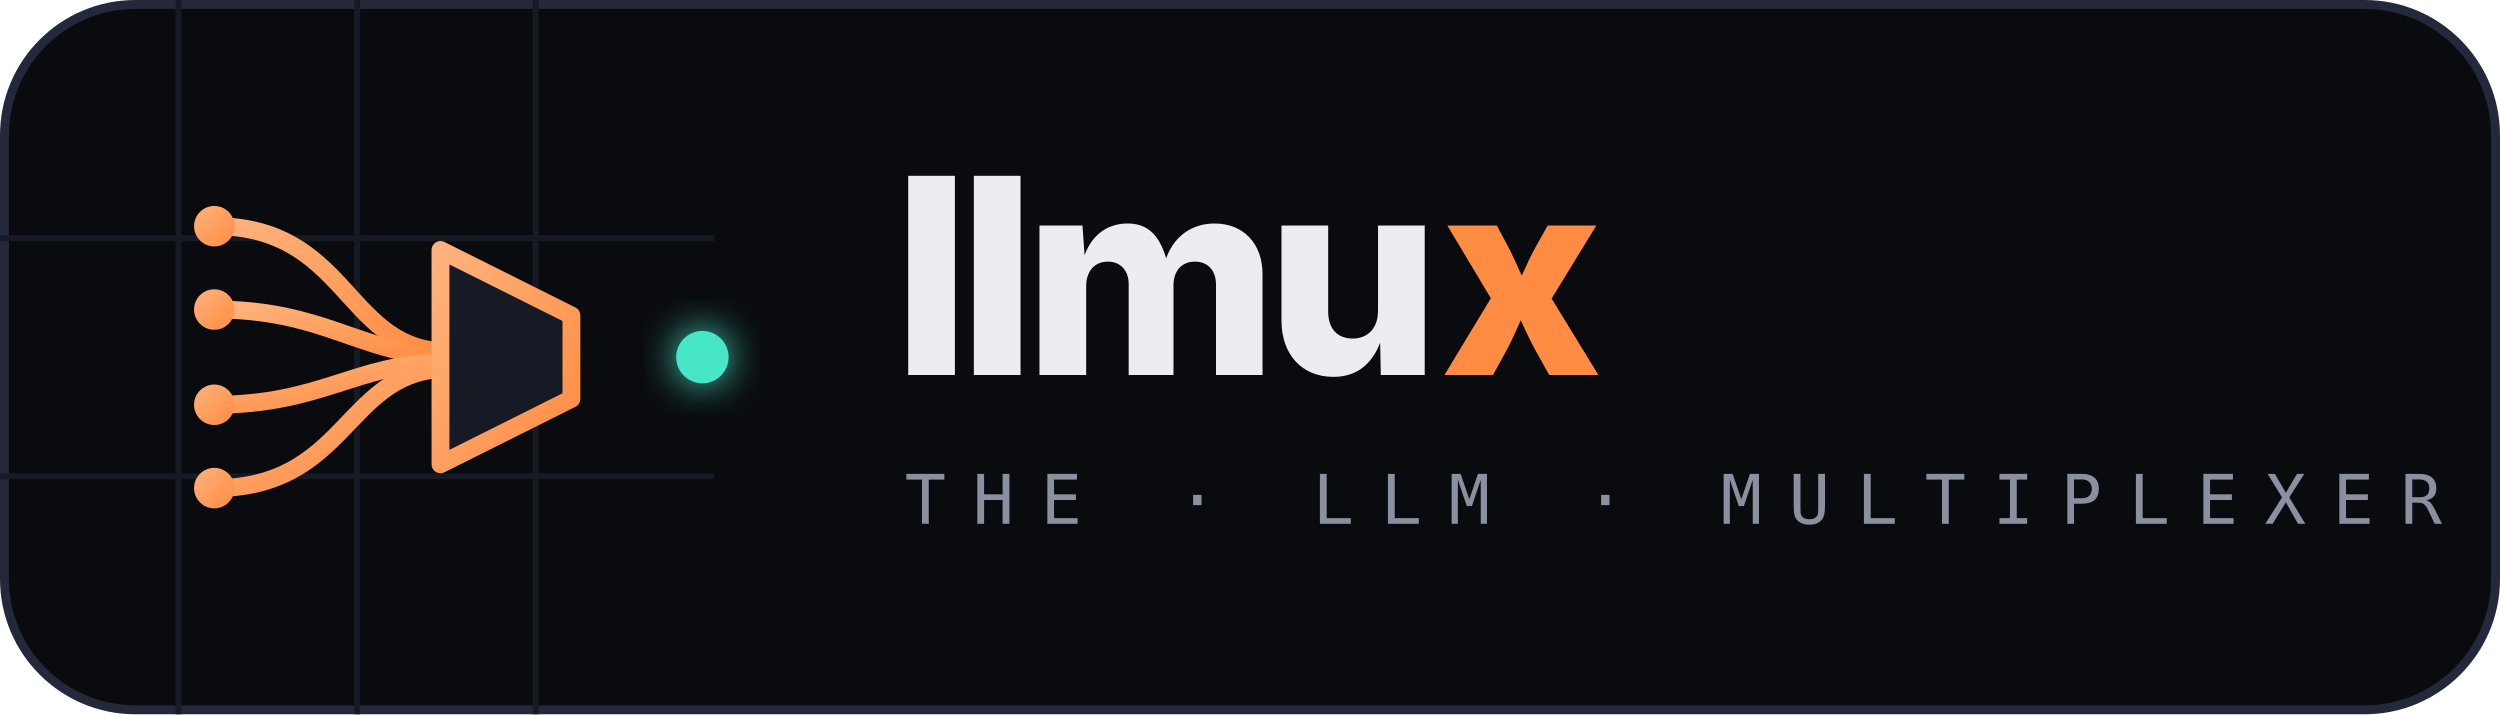
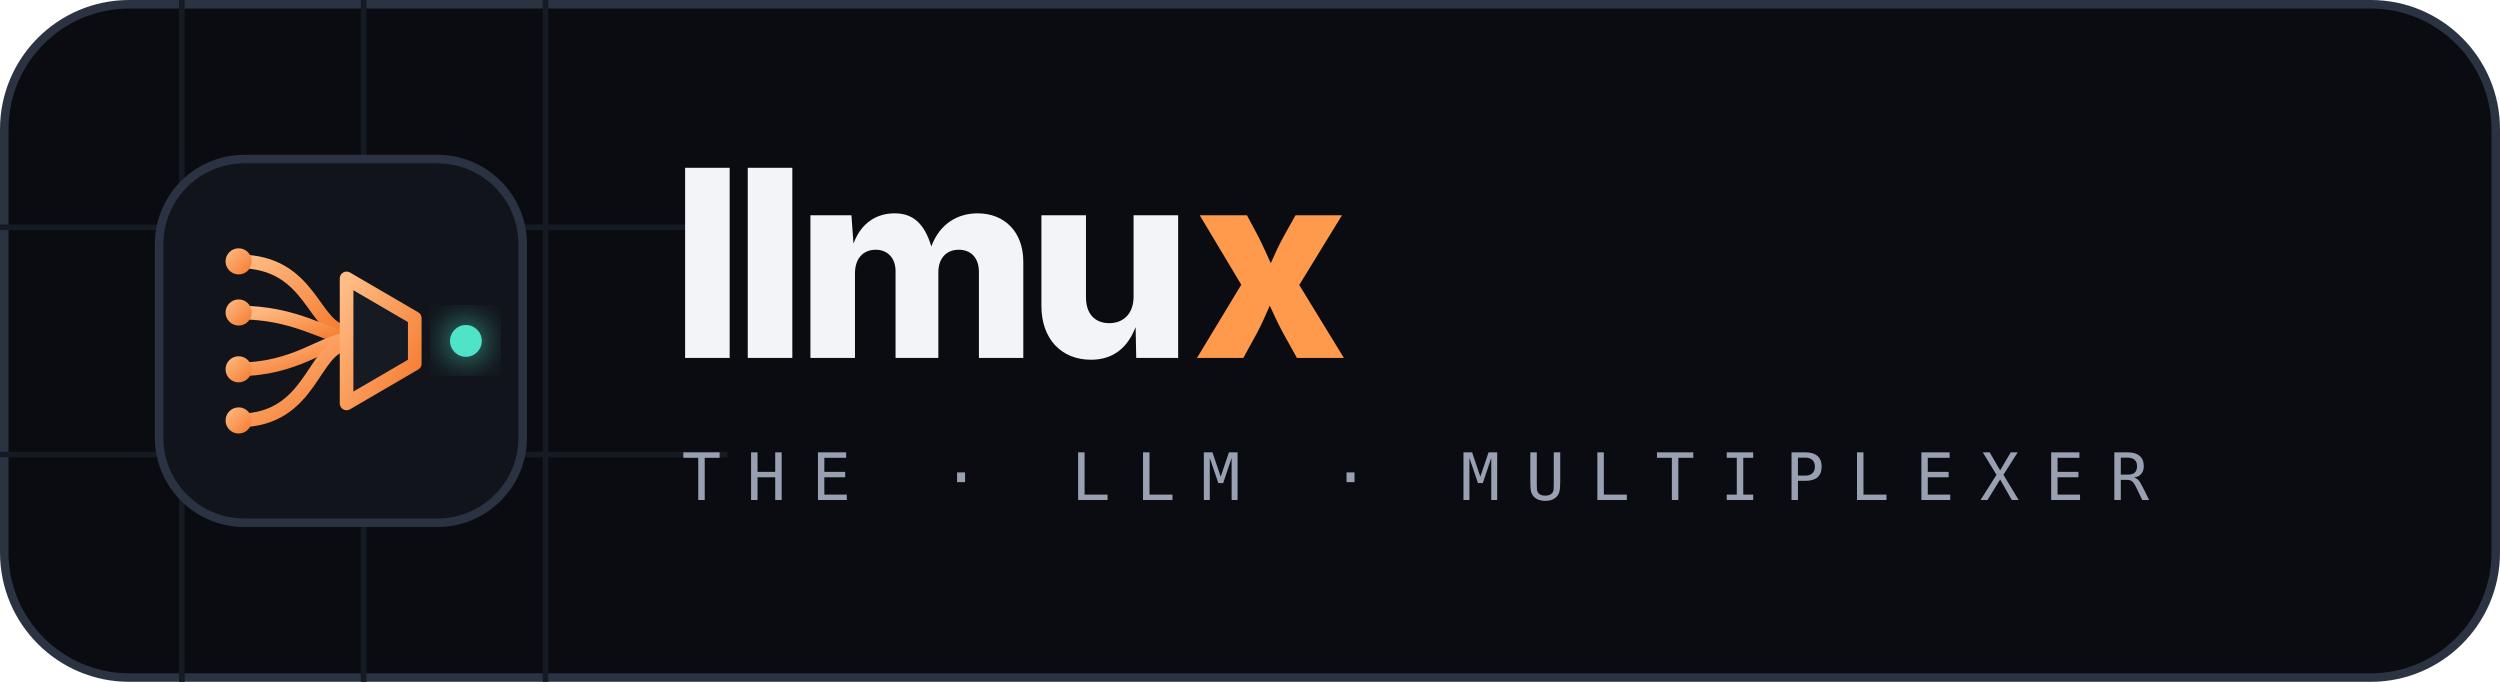
- <svg xmlns="http://www.w3.org/2000/svg" width="420" height="120" viewBox="0 0 420 120" fill="none" role="img" aria-label="llmux — the LLM multiplexer">
+ <svg xmlns="http://www.w3.org/2000/svg" width="440" height="120" viewBox="0 0 440 120" fill="none" role="img" aria-label="llmux — the LLM multiplexer">
  <defs>
    <linearGradient id="amber" x1="0" y1="0" x2="1" y2="1">
-       <stop offset="0" stop-color="#ffb27d" />
-       <stop offset="1" stop-color="#ff8c42" />
+       <stop offset="0" stop-color="#ffbd87" />
+       <stop offset="1" stop-color="#f5792c" />
    </linearGradient>
    <linearGradient id="chan" x1="0" y1="0" x2="1" y2="0">
-       <stop offset="0" stop-color="#ff8c42" />
-       <stop offset="1" stop-color="#46e6c9" />
+       <stop offset="0" stop-color="#ff9a4d" />
+       <stop offset="1" stop-color="#4fe3c8" />
    </linearGradient>
    <filter id="glow" x="-60%" y="-60%" width="220%" height="220%">
-       <feGaussianBlur stdDeviation="3.2" result="b" />
+       <feGaussianBlur stdDeviation="3" result="b" />
      <feMerge>
        <feMergeNode in="b" />
        <feMergeNode in="SourceGraphic" />
      </feMerge>
    </filter>
  </defs>
-   <rect x="0.75" y="0.75" width="418.5" height="118.5" rx="22" fill="#0a0b0e" />
-   <rect x="0.75" y="0.75" width="418.5" height="118.5" rx="22" fill="none" stroke="#23283a" stroke-width="1.5" />
-   <g stroke="#161a24" stroke-width="1">
-     <path d="M30 0V120M60 0V120M90 0V120" />
-     <path d="M0 40H120M0 80H120" />
+   <rect x="0.75" y="0.75" width="438.5" height="118.5" rx="22" fill="#0a0c11" />
+   <rect x="0.75" y="0.75" width="438.5" height="118.5" rx="22" fill="none" stroke="#2b3343" stroke-width="1.5" />
+   <g stroke="#161a23" stroke-width="1">
+     <path d="M32 0V120M64 0V120M96 0V120" />
+     <path d="M0 40H128M0 80H128" />
  </g>
-   <g transform="translate(34,28)">
-     <g stroke="url(#amber)" stroke-width="3" stroke-linecap="round" fill="none">
-       <path d="M2 10 C24 10 24 30 40 31" />
-       <path d="M2 24 C20 24 26 31 40 32" />
-       <path d="M2 40 C20 40 26 33 40 33" />
-       <path d="M2 54 C24 54 24 35 40 34" />
+   <g transform="translate(28,28)">
+     <rect x="0" y="0" width="64" height="64" rx="15" fill="#11141a" stroke="#2b3343" stroke-width="1.5" />
+     <g transform="translate(11,16)">
+       <g stroke="url(#amber)" stroke-width="2.4" fill="none" stroke-linecap="round">
+         <path d="M3 2 C16 2 16 14 22 14.4" />
+         <path d="M3 11 C13 11 18 15 22 15.4" />
+         <path d="M3 21 C13 21 18 16 22 15.8" />
+         <path d="M3 30 C16 30 16 17 22 16.6" />
+       </g>
+       <g fill="url(#amber)">
+         <circle cx="3" cy="2" r="2.3" />
+         <circle cx="3" cy="11" r="2.3" />
+         <circle cx="3" cy="21" r="2.3" />
+         <circle cx="3" cy="30" r="2.3" />
+       </g>
+       <path d="M22 5 L34 12 L34 20 L22 27 Z" fill="#161a23" stroke="url(#amber)" stroke-width="2.4" stroke-linejoin="round" />
+       <path d="M34 16 H43" stroke="url(#chan)" stroke-width="2.6" stroke-linecap="round" />
+       <circle cx="43" cy="16" r="2.8" fill="#4fe3c8" filter="url(#glow)" />
    </g>
-     <g fill="url(#amber)">
-       <circle cx="2" cy="10" r="3.4" />
-       <circle cx="2" cy="24" r="3.4" />
-       <circle cx="2" cy="40" r="3.4" />
-       <circle cx="2" cy="54" r="3.4" />
-     </g>
-     <path d="M40 14 L62 25 L62 39 L40 50 Z" fill="#161a24" stroke="url(#amber)" stroke-width="3" stroke-linejoin="round" />
-     <path d="M62 32 H84" stroke="url(#chan)" stroke-width="3.4" stroke-linecap="round" />
-     <circle cx="84" cy="32" r="4.4" fill="#46e6c9" filter="url(#glow)" />
  </g>
-   <text x="150" y="63" font-family="'Bricolage Grotesque','Hanken Grotesk',-apple-system,'Segoe UI',sans-serif" font-size="46" font-weight="800" letter-spacing="-2" fill="#ecedf2">llmu<tspan fill="#ff8c42">x</tspan>
+   <text x="118" y="63" font-family="'Bricolage Grotesque','Hanken Grotesk',-apple-system,'Segoe UI',sans-serif" font-size="46" font-weight="800" letter-spacing="-2" fill="#f3f4f8">llmu<tspan fill="#ff9a4d">x</tspan>
  </text>
-   <text x="152" y="88" font-family="'JetBrains Mono',ui-monospace,monospace" font-size="11.5" letter-spacing="4.5" fill="#8b90a0">THE · LLM · MULTIPLEXER</text>
+   <text x="120" y="88" font-family="'JetBrains Mono',ui-monospace,monospace" font-size="11.5" letter-spacing="4.5" fill="#98a0b1">THE · LLM · MULTIPLEXER</text>
</svg>
